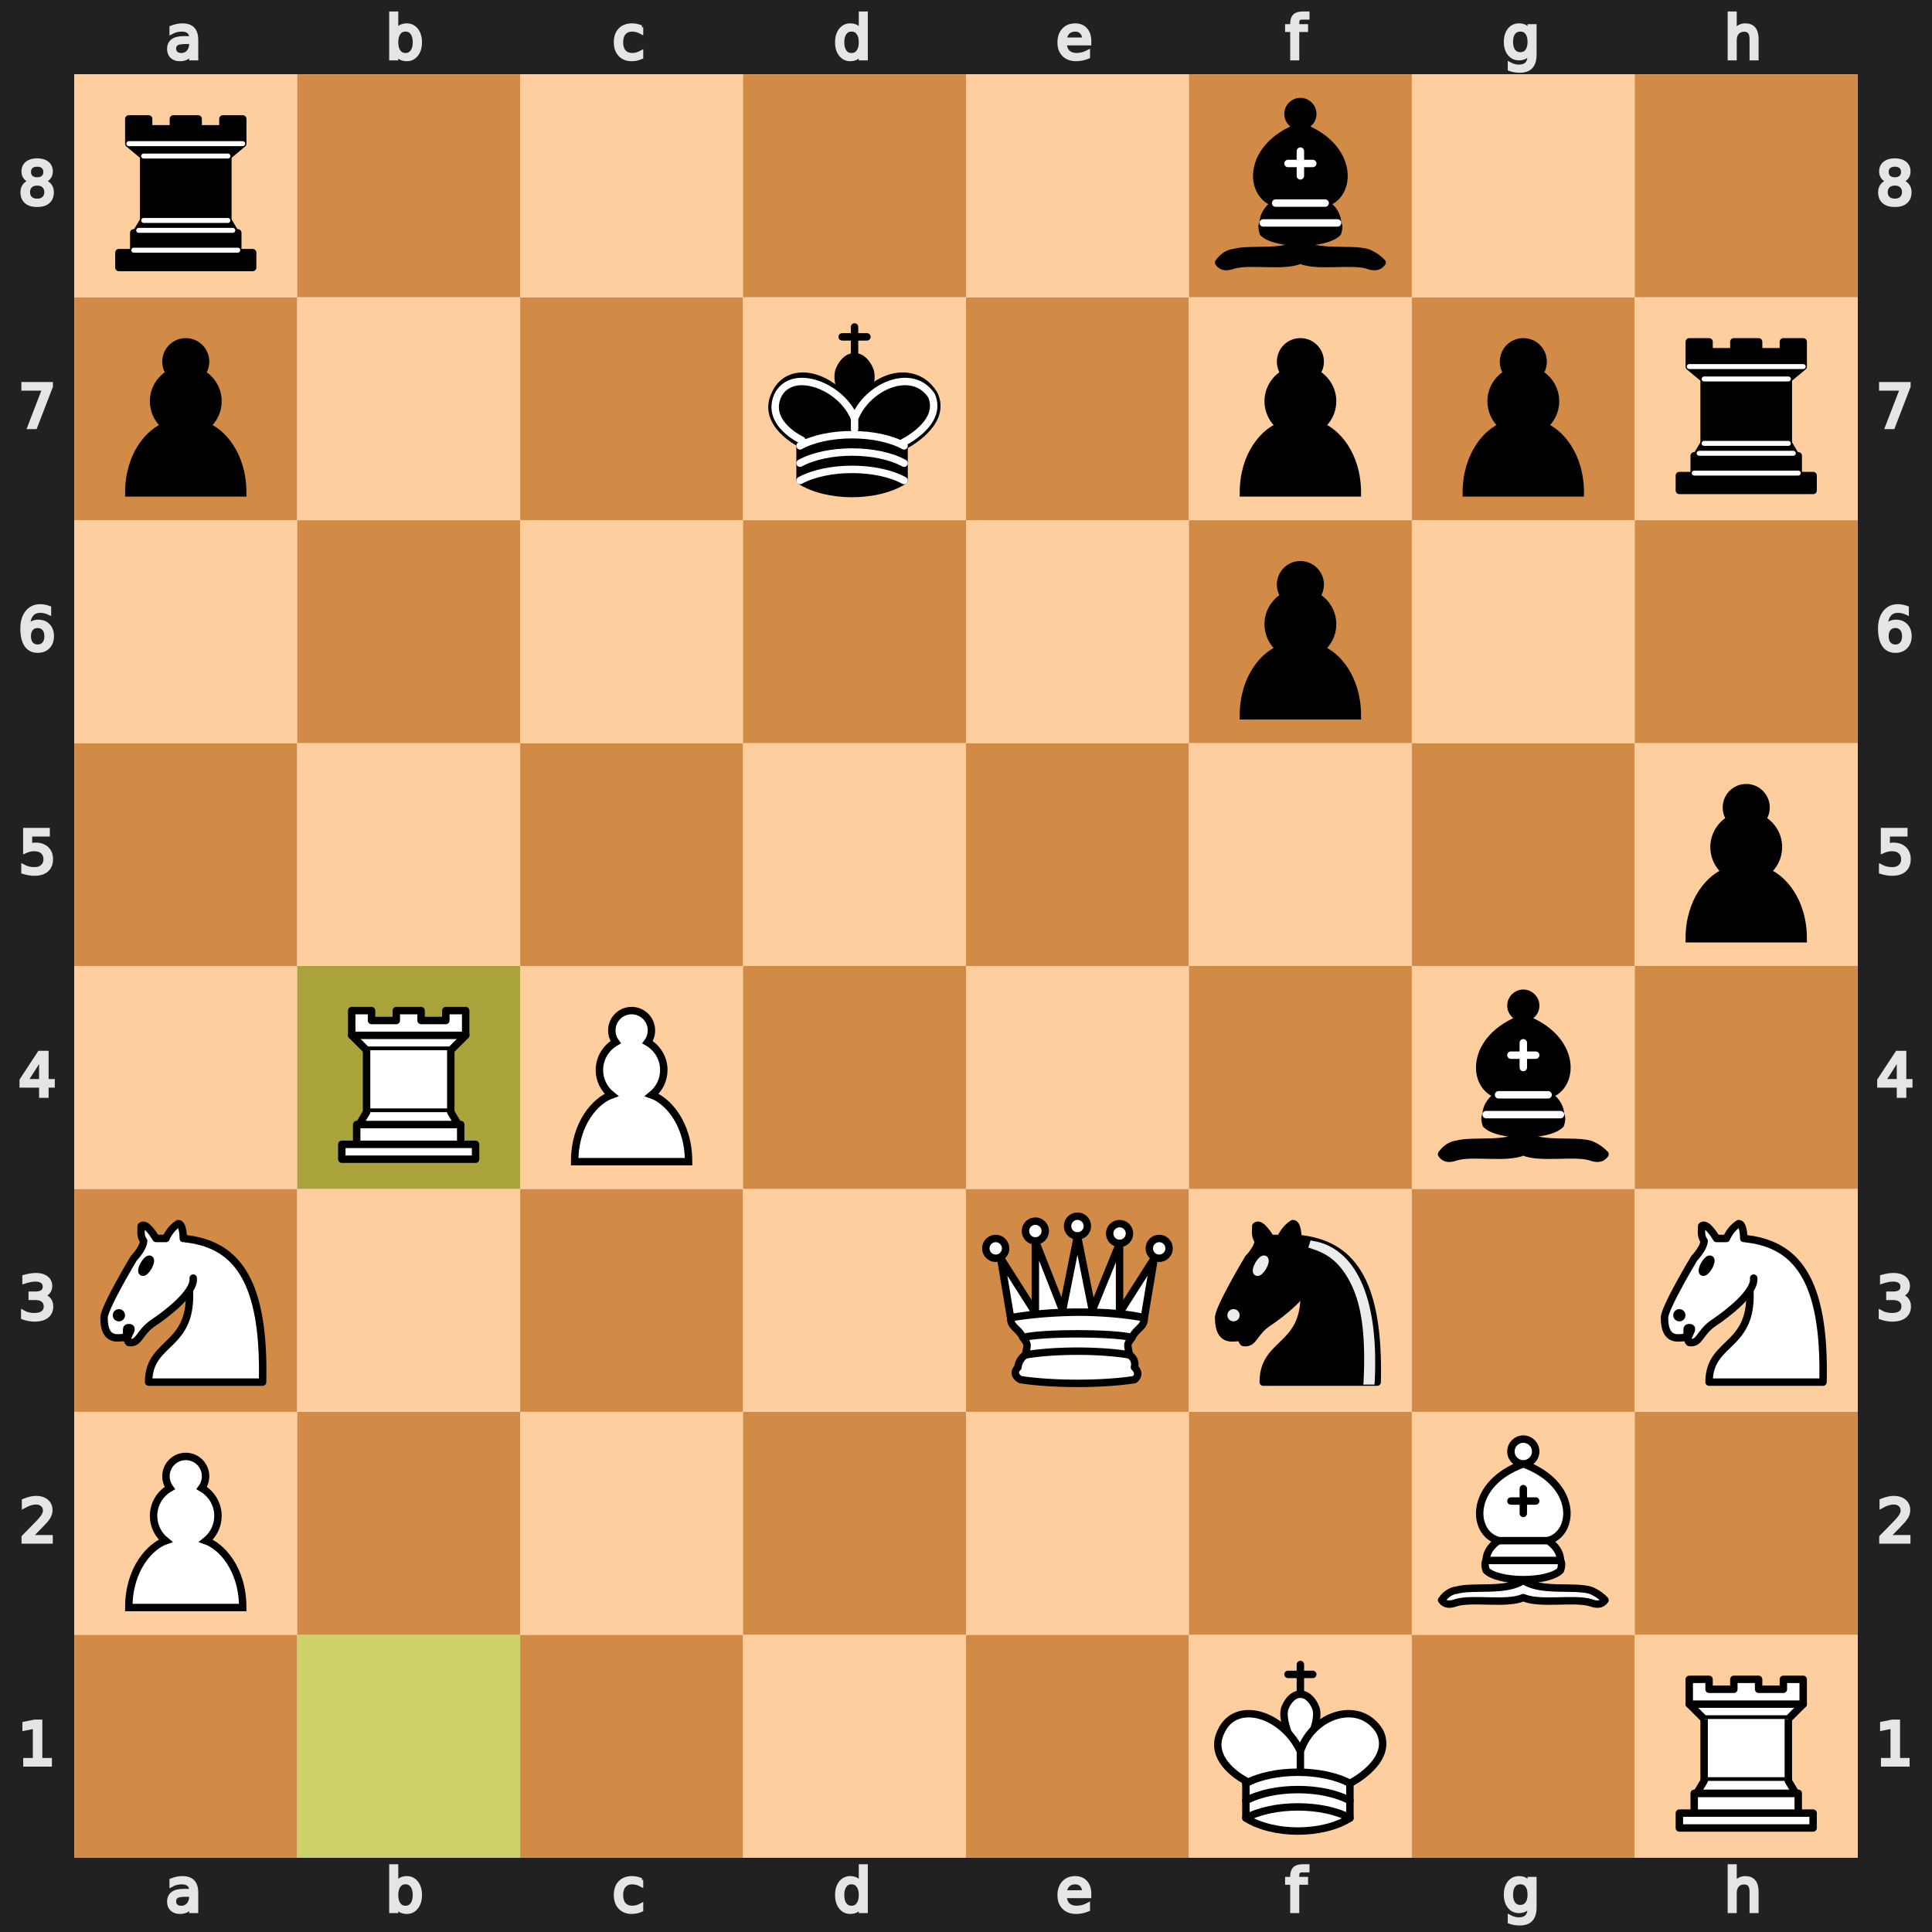
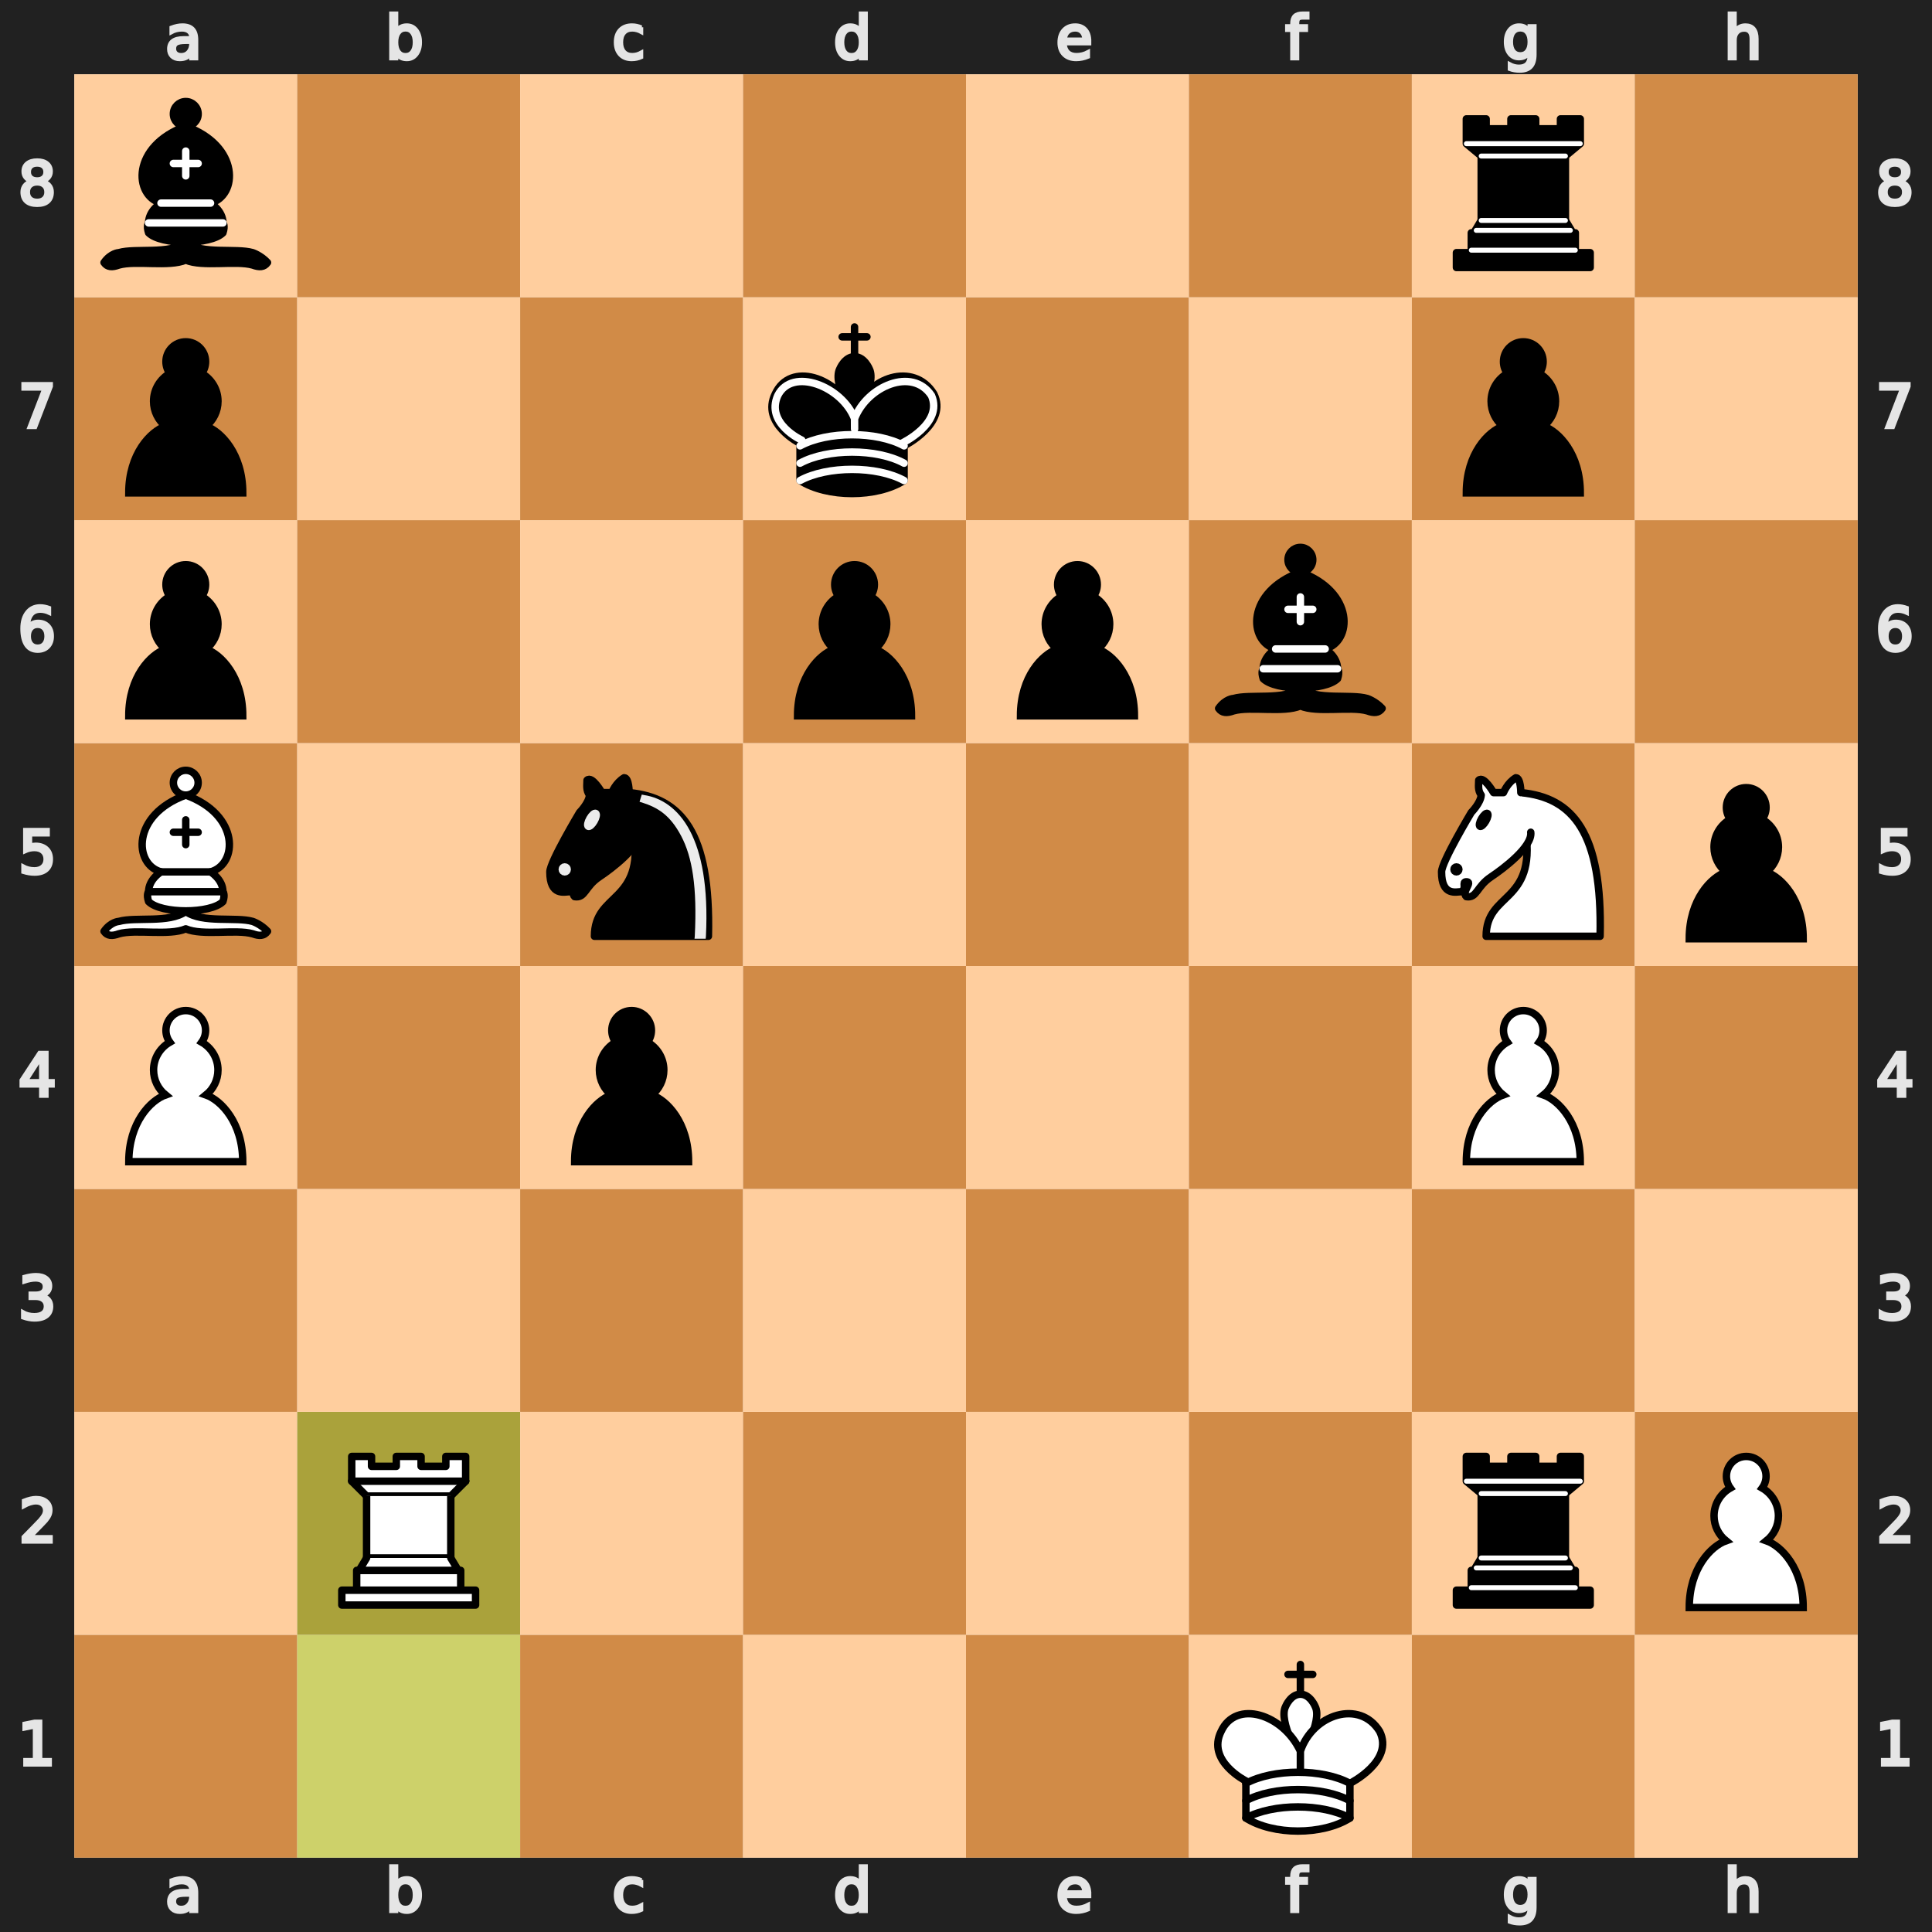
<svg xmlns="http://www.w3.org/2000/svg" xmlns:xlink="http://www.w3.org/1999/xlink" viewBox="0 0 390 390" width="390" height="390">
  <defs>
    <g id="white-pawn" class="white pawn">
      <path d="M22.5 9c-2.21 0-4 1.79-4 4 0 .89.29 1.71.78 2.38C17.33 16.5 16 18.59 16 21c0 2.03.94 3.84 2.41 5.03-3 1.06-7.41 5.55-7.41 13.47h23c0-7.92-4.41-12.41-7.41-13.47 1.47-1.19 2.41-3 2.41-5.03 0-2.41-1.33-4.5-3.28-5.62.49-.67.78-1.49.78-2.38 0-2.21-1.79-4-4-4z" fill="#fff" stroke="#000" stroke-width="1.5" stroke-linecap="round" />
    </g>
    <g id="white-knight" class="white knight" fill="none" fill-rule="evenodd" stroke="#000" stroke-width="1.5" stroke-linecap="round" stroke-linejoin="round">
      <path d="M 22,10 C 32.5,11 38.5,18 38,39 L 15,39 C 15,30 25,32.5 23,18" style="fill:#ffffff; stroke:#000000;" />
      <path d="M 24,18 C 24.38,20.91 18.45,25.37 16,27 C 13,29 13.18,31.34 11,31 C 9.958,30.06 12.41,27.96 11,28 C 10,28 11.19,29.23 10,30 C 9,30 5.997,31 6,26 C 6,24 12,14 12,14 C 12,14 13.89,12.1 14,10.5 C 13.27,9.506 13.5,8.5 13.5,7.5 C 14.5,6.5 16.5,10 16.5,10 L 18.5,10 C 18.5,10 19.28,8.008 21,7 C 22,7 22,10 22,10" style="fill:#ffffff; stroke:#000000;" />
      <path d="M 9.5 25.5 A 0.5 0.5 0 1 1 8.5,25.5 A 0.5 0.5 0 1 1 9.5 25.5 z" style="fill:#000000; stroke:#000000;" />
      <path d="M 15 15.5 A 0.5 1.5 0 1 1 14,15.5 A 0.5 1.5 0 1 1 15 15.5 z" transform="matrix(0.866,0.5,-0.5,0.866,9.693,-5.173)" style="fill:#000000; stroke:#000000;" />
    </g>
    <g id="white-bishop" class="white bishop" fill="none" fill-rule="evenodd" stroke="#000" stroke-width="1.5" stroke-linecap="round" stroke-linejoin="round">
      <g fill="#fff" stroke-linecap="butt">
        <path d="M9 36c3.39-.97 10.11.43 13.5-2 3.39 2.43 10.11 1.03 13.5 2 0 0 1.65.54 3 2-.68.97-1.65.99-3 .5-3.39-.97-10.11.46-13.5-1-3.39 1.46-10.11.03-13.5 1-1.354.49-2.323.47-3-.5 1.354-1.94 3-2 3-2zM15 32c2.5 2.5 12.5 2.5 15 0 .5-1.5 0-2 0-2 0-2.5-2.5-4-2.5-4 5.5-1.5 6-11.5-5-15.5-11 4-10.5 14-5 15.5 0 0-2.5 1.5-2.5 4 0 0-.5.5 0 2zM25 8a2.5 2.5 0 1 1-5 0 2.5 2.5 0 1 1 5 0z" />
      </g>
      <path d="M17.5 26h10M15 30h15m-7.5-14.5v5M20 18h5" stroke-linejoin="miter" />
    </g>
    <g id="white-rook" class="white rook" fill="#fff" fill-rule="evenodd" stroke="#000" stroke-width="1.5" stroke-linecap="round" stroke-linejoin="round">
      <path d="M9 39h27v-3H9v3zM12 36v-4h21v4H12zM11 14V9h4v2h5V9h5v2h5V9h4v5" stroke-linecap="butt" />
      <path d="M34 14l-3 3H14l-3-3" />
      <path d="M31 17v12.5H14V17" stroke-linecap="butt" stroke-linejoin="miter" />
      <path d="M31 29.5l1.5 2.5h-20l1.5-2.5" />
      <path d="M11 14h23" fill="none" stroke-linejoin="miter" />
-     </g>
-     <g id="white-queen" class="white queen" fill="#fff" fill-rule="evenodd" stroke="#000" stroke-width="1.5" stroke-linecap="round" stroke-linejoin="round">
-       <path d="M8 12a2 2 0 1 1-4 0 2 2 0 1 1 4 0zM24.5 7.5a2 2 0 1 1-4 0 2 2 0 1 1 4 0zM41 12a2 2 0 1 1-4 0 2 2 0 1 1 4 0zM16 8.5a2 2 0 1 1-4 0 2 2 0 1 1 4 0zM33 9a2 2 0 1 1-4 0 2 2 0 1 1 4 0z" />
-       <path d="M9 26c8.5-1.5 21-1.5 27 0l2-12-7 11V11l-5.5 13.5-3-15-3 15-5.5-14V25L7 14l2 12zM9 26c0 2 1.5 2 2.5 4 1 1.5 1 1 .5 3.5-1.5 1-1.5 2.5-1.5 2.5-1.5 1.5.5 2.5.5 2.5 6.5 1 16.5 1 23 0 0 0 1.5-1 0-2.5 0 0 .5-1.5-1-2.5-.5-2.5-.5-2 .5-3.5 1-2 2.5-2 2.5-4-8.5-1.5-18.5-1.5-27 0z" stroke-linecap="butt" />
-       <path d="M11.5 30c3.5-1 18.5-1 22 0M12 33.5c6-1 15-1 21 0" fill="none" />
    </g>
    <g id="white-king" class="white king" fill="none" fill-rule="evenodd" stroke="#000" stroke-width="1.5" stroke-linecap="round" stroke-linejoin="round">
      <path d="M22.5 11.63V6M20 8h5" stroke-linejoin="miter" />
      <path d="M22.5 25s4.5-7.5 3-10.5c0 0-1-2.5-3-2.5s-3 2.5-3 2.5c-1.5 3 3 10.5 3 10.5" fill="#fff" stroke-linecap="butt" stroke-linejoin="miter" />
      <path d="M11.5 37c5.5 3.5 15.5 3.5 21 0v-7s9-4.5 6-10.5c-4-6.5-13.5-3.5-16 4V27v-3.5c-3.5-7.5-13-10.5-16-4-3 6 5 10 5 10V37z" fill="#fff" />
      <path d="M11.5 30c5.5-3 15.5-3 21 0m-21 3.5c5.5-3 15.5-3 21 0m-21 3.5c5.5-3 15.5-3 21 0" />
    </g>
    <g id="black-pawn" class="black pawn">
      <path d="M22.5 9c-2.21 0-4 1.79-4 4 0 .89.29 1.71.78 2.38C17.33 16.5 16 18.59 16 21c0 2.03.94 3.84 2.41 5.03-3 1.06-7.41 5.55-7.41 13.47h23c0-7.92-4.41-12.41-7.41-13.47 1.47-1.19 2.41-3 2.41-5.03 0-2.41-1.33-4.5-3.28-5.62.49-.67.78-1.49.78-2.38 0-2.21-1.79-4-4-4z" fill="#000" stroke="#000" stroke-width="1.5" stroke-linecap="round" />
    </g>
    <g id="black-knight" class="black knight" fill="none" fill-rule="evenodd" stroke="#000" stroke-width="1.5" stroke-linecap="round" stroke-linejoin="round">
      <path d="M 22,10 C 32.5,11 38.5,18 38,39 L 15,39 C 15,30 25,32.5 23,18" style="fill:#000000; stroke:#000000;" />
      <path d="M 24,18 C 24.38,20.91 18.45,25.37 16,27 C 13,29 13.18,31.34 11,31 C 9.958,30.06 12.41,27.96 11,28 C 10,28 11.19,29.23 10,30 C 9,30 5.997,31 6,26 C 6,24 12,14 12,14 C 12,14 13.89,12.1 14,10.5 C 13.27,9.506 13.5,8.5 13.5,7.5 C 14.5,6.5 16.5,10 16.5,10 L 18.5,10 C 18.5,10 19.28,8.008 21,7 C 22,7 22,10 22,10" style="fill:#000000; stroke:#000000;" />
      <path d="M 9.5 25.5 A 0.5 0.5 0 1 1 8.5,25.5 A 0.5 0.5 0 1 1 9.5 25.5 z" style="fill:#ececec; stroke:#ececec;" />
      <path d="M 15 15.5 A 0.5 1.5 0 1 1 14,15.5 A 0.5 1.5 0 1 1 15 15.5 z" transform="matrix(0.866,0.5,-0.5,0.866,9.693,-5.173)" style="fill:#ececec; stroke:#ececec;" />
      <path d="M 24.55,10.4 L 24.1,11.85 L 24.6,12 C 27.75,13 30.25,14.49 32.5,18.75 C 34.75,23.01 35.75,29.06 35.25,39 L 35.2,39.5 L 37.45,39.5 L 37.5,39 C 38,28.94 36.62,22.15 34.25,17.66 C 31.88,13.17 28.46,11.02 25.06,10.5 L 24.55,10.4 z " style="fill:#ececec; stroke:none;" />
    </g>
    <g id="black-bishop" class="black bishop" fill="none" fill-rule="evenodd" stroke="#000" stroke-width="1.5" stroke-linecap="round" stroke-linejoin="round">
      <path d="M9 36c3.39-.97 10.11.43 13.5-2 3.39 2.43 10.11 1.03 13.5 2 0 0 1.65.54 3 2-.68.97-1.65.99-3 .5-3.39-.97-10.11.46-13.5-1-3.39 1.46-10.11.03-13.5 1-1.354.49-2.323.47-3-.5 1.354-1.94 3-2 3-2zm6-4c2.5 2.5 12.5 2.5 15 0 .5-1.5 0-2 0-2 0-2.5-2.5-4-2.5-4 5.5-1.5 6-11.5-5-15.5-11 4-10.5 14-5 15.5 0 0-2.5 1.5-2.5 4 0 0-.5.5 0 2zM25 8a2.5 2.5 0 1 1-5 0 2.5 2.5 0 1 1 5 0z" fill="#000" stroke-linecap="butt" />
      <path d="M17.5 26h10M15 30h15m-7.5-14.5v5M20 18h5" stroke="#fff" stroke-linejoin="miter" />
    </g>
    <g id="black-rook" class="black rook" fill="#000" fill-rule="evenodd" stroke="#000" stroke-width="1.5" stroke-linecap="round" stroke-linejoin="round">
      <path d="M9 39h27v-3H9v3zM12.5 32l1.5-2.5h17l1.5 2.5h-20zM12 36v-4h21v4H12z" stroke-linecap="butt" />
      <path d="M14 29.5v-13h17v13H14z" stroke-linecap="butt" stroke-linejoin="miter" />
      <path d="M14 16.5L11 14h23l-3 2.5H14zM11 14V9h4v2h5V9h5v2h5V9h4v5H11z" stroke-linecap="butt" />
      <path d="M12 35.5h21M13 31.5h19M14 29.5h17M14 16.5h17M11 14h23" fill="none" stroke="#fff" stroke-width="1" stroke-linejoin="miter" />
    </g>
    <g id="black-king" class="black king" fill="none" fill-rule="evenodd" stroke="#000" stroke-width="1.5" stroke-linecap="round" stroke-linejoin="round">
      <path d="M22.5 11.63V6" stroke-linejoin="miter" />
      <path d="M22.5 25s4.5-7.5 3-10.5c0 0-1-2.5-3-2.5s-3 2.5-3 2.5c-1.5 3 3 10.5 3 10.5" fill="#000" stroke-linecap="butt" stroke-linejoin="miter" />
      <path d="M11.5 37c5.5 3.5 15.5 3.5 21 0v-7s9-4.5 6-10.5c-4-6.5-13.5-3.5-16 4V27v-3.5c-3.5-7.5-13-10.5-16-4-3 6 5 10 5 10V37z" fill="#000" />
      <path d="M20 8h5" stroke-linejoin="miter" />
      <path d="M32 29.5s8.5-4 6.03-9.65C34.15 14 25 18 22.5 24.5l.01 2.1-.01-2.1C20 18 9.906 14 6.997 19.85c-2.497 5.65 4.853 9 4.853 9M11.5 30c5.5-3 15.5-3 21 0m-21 3.5c5.5-3 15.5-3 21 0m-21 3.5c5.5-3 15.5-3 21 0" stroke="#fff" />
    </g>
  </defs>
  <rect x="7.5" y="7.5" width="375" height="375" fill="none" stroke="#212121" stroke-width="15" />
  <g transform="translate(20, 1) scale(0.75, 0.75)" fill="#e5e5e5" stroke="#e5e5e5">
    <path d="M23.328 10.016q-1.742 0-2.414.398-.672.398-.672 1.36 0 .765.5 1.218.508.445 1.375.445 1.196 0 1.914-.843.727-.852.727-2.258v-.32zm2.867-.594v4.992h-1.437v-1.328q-.492.797-1.227 1.18-.734.375-1.797.375-1.343 0-2.14-.75-.79-.758-.79-2.024 0-1.476.985-2.226.992-.75 2.953-.75h2.016V8.75q0-.992-.656-1.531-.649-.547-1.829-.547-.75 0-1.46.18-.711.18-1.368.539V6.062q.79-.304 1.532-.453.742-.156 1.445-.156 1.898 0 2.836.984.937.985.937 2.985z" />
  </g>
  <g transform="translate(20, 375) scale(0.75, 0.75)" fill="#e5e5e5" stroke="#e5e5e5">
    <path d="M23.328 10.016q-1.742 0-2.414.398-.672.398-.672 1.36 0 .765.5 1.218.508.445 1.375.445 1.196 0 1.914-.843.727-.852.727-2.258v-.32zm2.867-.594v4.992h-1.437v-1.328q-.492.797-1.227 1.18-.734.375-1.797.375-1.343 0-2.14-.75-.79-.758-.79-2.024 0-1.476.985-2.226.992-.75 2.953-.75h2.016V8.75q0-.992-.656-1.531-.649-.547-1.829-.547-.75 0-1.46.18-.711.18-1.368.539V6.062q.79-.304 1.532-.453.742-.156 1.445-.156 1.898 0 2.836.984.937.985.937 2.985z" />
  </g>
  <g transform="translate(65, 1) scale(0.75, 0.75)" fill="#e5e5e5" stroke="#e5e5e5">
    <path d="M24.922 10.047q0-1.586-.656-2.485-.649-.906-1.79-.906-1.14 0-1.796.906-.649.899-.649 2.485 0 1.586.649 2.492.656.898 1.797.898 1.14 0 1.789-.898.656-.906.656-2.492zm-4.89-3.055q.452-.781 1.14-1.156.695-.383 1.656-.383 1.594 0 2.586 1.266 1 1.265 1 3.328 0 2.062-1 3.328-.992 1.266-2.586 1.266-.96 0-1.656-.375-.688-.383-1.14-1.164v1.312h-1.446V2.258h1.445z" />
  </g>
  <g transform="translate(65, 375) scale(0.75, 0.75)" fill="#e5e5e5" stroke="#e5e5e5">
    <path d="M24.922 10.047q0-1.586-.656-2.485-.649-.906-1.79-.906-1.14 0-1.796.906-.649.899-.649 2.485 0 1.586.649 2.492.656.898 1.797.898 1.14 0 1.789-.898.656-.906.656-2.492zm-4.89-3.055q.452-.781 1.14-1.156.695-.383 1.656-.383 1.594 0 2.586 1.266 1 1.265 1 3.328 0 2.062-1 3.328-.992 1.266-2.586 1.266-.96 0-1.656-.375-.688-.383-1.14-1.164v1.312h-1.446V2.258h1.445z" />
  </g>
  <g transform="translate(110, 1) scale(0.75, 0.75)" fill="#e5e5e5" stroke="#e5e5e5">
    <path d="M25.96 6v1.344q-.608-.336-1.226-.5-.609-.172-1.234-.172-1.398 0-2.172.89-.773.883-.773 2.485 0 1.601.773 2.492.774.883 2.172.883.625 0 1.234-.164.618-.172 1.227-.508v1.328q-.602.281-1.25.422-.64.14-1.367.14-1.977 0-3.14-1.242-1.165-1.242-1.165-3.351 0-2.14 1.172-3.367 1.18-1.227 3.227-1.227.664 0 1.296.14.633.134 1.227.407z" />
  </g>
  <g transform="translate(110, 375) scale(0.75, 0.75)" fill="#e5e5e5" stroke="#e5e5e5">
    <path d="M25.96 6v1.344q-.608-.336-1.226-.5-.609-.172-1.234-.172-1.398 0-2.172.89-.773.883-.773 2.485 0 1.601.773 2.492.774.883 2.172.883.625 0 1.234-.164.618-.172 1.227-.508v1.328q-.602.281-1.25.422-.64.14-1.367.14-1.977 0-3.14-1.242-1.165-1.242-1.165-3.351 0-2.14 1.172-3.367 1.18-1.227 3.227-1.227.664 0 1.296.14.633.134 1.227.407z" />
  </g>
  <g transform="translate(155, 1) scale(0.75, 0.75)" fill="#e5e5e5" stroke="#e5e5e5">
    <path d="M24.973 6.992V2.258h1.437v12.156h-1.437v-1.312q-.453.78-1.149 1.164-.687.375-1.656.375-1.586 0-2.586-1.266-.992-1.266-.992-3.328 0-2.063.992-3.328 1-1.266 2.586-1.266.969 0 1.656.383.696.375 1.149 1.156zm-4.899 3.055q0 1.586.649 2.492.656.898 1.797.898 1.14 0 1.796-.898.657-.906.657-2.492 0-1.586-.657-2.485-.656-.906-1.796-.906-1.141 0-1.797.906-.649.899-.649 2.485z" />
  </g>
  <g transform="translate(155, 375) scale(0.75, 0.75)" fill="#e5e5e5" stroke="#e5e5e5">
    <path d="M24.973 6.992V2.258h1.437v12.156h-1.437v-1.312q-.453.78-1.149 1.164-.687.375-1.656.375-1.586 0-2.586-1.266-.992-1.266-.992-3.328 0-2.063.992-3.328 1-1.266 2.586-1.266.969 0 1.656.383.696.375 1.149 1.156zm-4.899 3.055q0 1.586.649 2.492.656.898 1.797.898 1.14 0 1.796-.898.657-.906.657-2.492 0-1.586-.657-2.485-.656-.906-1.796-.906-1.141 0-1.797.906-.649.899-.649 2.485z" />
  </g>
  <g transform="translate(200, 1) scale(0.75, 0.75)" fill="#e5e5e5" stroke="#e5e5e5">
    <path d="M26.555 9.68v.703h-6.61q.094 1.484.89 2.265.806.774 2.235.774.828 0 1.602-.203.781-.203 1.547-.61v1.36q-.774.328-1.586.5-.813.172-1.649.172-2.093 0-3.32-1.22-1.219-1.218-1.219-3.296 0-2.148 1.157-3.406 1.164-1.266 3.132-1.266 1.766 0 2.79 1.14 1.03 1.134 1.03 3.087zm-1.438-.422q-.015-1.18-.664-1.883-.64-.703-1.703-.703-1.203 0-1.93.68-.718.68-.828 1.914z" />
  </g>
  <g transform="translate(200, 375) scale(0.75, 0.75)" fill="#e5e5e5" stroke="#e5e5e5">
    <path d="M26.555 9.68v.703h-6.61q.094 1.484.89 2.265.806.774 2.235.774.828 0 1.602-.203.781-.203 1.547-.61v1.36q-.774.328-1.586.5-.813.172-1.649.172-2.093 0-3.32-1.22-1.219-1.218-1.219-3.296 0-2.148 1.157-3.406 1.164-1.266 3.132-1.266 1.766 0 2.79 1.14 1.03 1.134 1.03 3.087zm-1.438-.422q-.015-1.18-.664-1.883-.64-.703-1.703-.703-1.203 0-1.93.68-.718.68-.828 1.914z" />
  </g>
  <g transform="translate(245, 1) scale(0.75, 0.75)" fill="#e5e5e5" stroke="#e5e5e5">
    <path d="M25.285 2.258v1.195H23.91q-.773 0-1.078.313-.297.312-.297 1.125v.773h2.367v1.117h-2.367v7.633H21.09V6.781h-1.375V5.664h1.375v-.61q0-1.46.68-2.124.68-.672 2.156-.672z" />
  </g>
  <g transform="translate(245, 375) scale(0.75, 0.75)" fill="#e5e5e5" stroke="#e5e5e5">
    <path d="M25.285 2.258v1.195H23.91q-.773 0-1.078.313-.297.312-.297 1.125v.773h2.367v1.117h-2.367v7.633H21.09V6.781h-1.375V5.664h1.375v-.61q0-1.46.68-2.124.68-.672 2.156-.672z" />
  </g>
  <g transform="translate(290, 1) scale(0.75, 0.75)" fill="#e5e5e5" stroke="#e5e5e5">
    <path d="M24.973 9.937q0-1.562-.649-2.421-.64-.86-1.804-.86-1.157 0-1.805.86-.64.859-.64 2.421 0 1.555.64 2.415.648.859 1.805.859 1.164 0 1.804-.86.649-.859.649-2.414zm1.437 3.391q0 2.234-.992 3.32-.992 1.094-3.04 1.094-.757 0-1.429-.117-.672-.11-1.304-.344v-1.398q.632.344 1.25.508.617.164 1.257.164 1.414 0 2.118-.743.703-.734.703-2.226v-.711q-.446.773-1.141 1.156-.695.383-1.664.383-1.61 0-2.594-1.227-.984-1.226-.984-3.25 0-2.03.984-3.257.985-1.227 2.594-1.227.969 0 1.664.383t1.14 1.156V5.664h1.438z" />
  </g>
  <g transform="translate(290, 375) scale(0.75, 0.75)" fill="#e5e5e5" stroke="#e5e5e5">
    <path d="M24.973 9.937q0-1.562-.649-2.421-.64-.86-1.804-.86-1.157 0-1.805.86-.64.859-.64 2.421 0 1.555.64 2.415.648.859 1.805.859 1.164 0 1.804-.86.649-.859.649-2.414zm1.437 3.391q0 2.234-.992 3.32-.992 1.094-3.04 1.094-.757 0-1.429-.117-.672-.11-1.304-.344v-1.398q.632.344 1.25.508.617.164 1.257.164 1.414 0 2.118-.743.703-.734.703-2.226v-.711q-.446.773-1.141 1.156-.695.383-1.664.383-1.61 0-2.594-1.227-.984-1.226-.984-3.25 0-2.03.984-3.257.985-1.227 2.594-1.227.969 0 1.664.383t1.14 1.156V5.664h1.438z" />
  </g>
  <g transform="translate(335, 1) scale(0.75, 0.75)" fill="#e5e5e5" stroke="#e5e5e5">
    <path d="M26.164 9.133v5.281h-1.437V9.18q0-1.243-.485-1.86-.484-.617-1.453-.617-1.164 0-1.836.742-.672.742-.672 2.024v4.945h-1.445V2.258h1.445v4.765q.516-.789 1.211-1.18.703-.39 1.617-.39 1.508 0 2.282.938.773.93.773 2.742z" />
  </g>
  <g transform="translate(335, 375) scale(0.75, 0.75)" fill="#e5e5e5" stroke="#e5e5e5">
    <path d="M26.164 9.133v5.281h-1.437V9.18q0-1.243-.485-1.86-.484-.617-1.453-.617-1.164 0-1.836.742-.672.742-.672 2.024v4.945h-1.445V2.258h1.445v4.765q.516-.789 1.211-1.18.703-.39 1.617-.39 1.508 0 2.282.938.773.93.773 2.742z" />
  </g>
  <g transform="translate(0, 335) scale(0.75, 0.75)" fill="#e5e5e5" stroke="#e5e5e5">
    <path d="M6.754 26.996h2.578v-8.898l-2.805.562v-1.437l2.79-.563h1.578v10.336h2.578v1.328h-6.72z" />
  </g>
  <g transform="translate(375, 335) scale(0.75, 0.75)" fill="#e5e5e5" stroke="#e5e5e5">
    <path d="M6.754 26.996h2.578v-8.898l-2.805.562v-1.437l2.79-.563h1.578v10.336h2.578v1.328h-6.72z" />
  </g>
  <g transform="translate(0, 290) scale(0.75, 0.75)" fill="#e5e5e5" stroke="#e5e5e5">
    <path d="M8.195 26.996h5.508v1.328H6.297v-1.328q.898-.93 2.445-2.492 1.555-1.57 1.953-2.024.758-.851 1.055-1.437.305-.594.305-1.164 0-.93-.657-1.516-.648-.586-1.695-.586-.742 0-1.57.258-.82.258-1.758.781v-1.593q.953-.383 1.781-.578.828-.196 1.516-.196 1.812 0 2.89.906 1.079.907 1.079 2.422 0 .72-.274 1.368-.265.64-.976 1.515-.196.227-1.243 1.313-1.046 1.078-2.953 3.023z" />
  </g>
  <g transform="translate(375, 290) scale(0.75, 0.75)" fill="#e5e5e5" stroke="#e5e5e5">
    <path d="M8.195 26.996h5.508v1.328H6.297v-1.328q.898-.93 2.445-2.492 1.555-1.57 1.953-2.024.758-.851 1.055-1.437.305-.594.305-1.164 0-.93-.657-1.516-.648-.586-1.695-.586-.742 0-1.57.258-.82.258-1.758.781v-1.593q.953-.383 1.781-.578.828-.196 1.516-.196 1.812 0 2.89.906 1.079.907 1.079 2.422 0 .72-.274 1.368-.265.64-.976 1.515-.196.227-1.243 1.313-1.046 1.078-2.953 3.023z" />
  </g>
  <g transform="translate(0, 245) scale(0.75, 0.75)" fill="#e5e5e5" stroke="#e5e5e5">
    <path d="M11.434 22.035q1.132.242 1.765 1.008.64.766.64 1.89 0 1.727-1.187 2.672-1.187.946-3.375.946-.734 0-1.515-.149-.774-.14-1.602-.43V26.45q.656.383 1.438.578.78.196 1.632.196 1.485 0 2.258-.586.782-.586.782-1.703 0-1.032-.727-1.61-.719-.586-2.008-.586h-1.36v-1.297h1.423q1.164 0 1.78-.46.618-.47.618-1.344 0-.899-.64-1.375-.633-.485-1.82-.485-.65 0-1.391.141-.743.14-1.633.437V16.95q.898-.25 1.68-.375.788-.125 1.484-.125 1.797 0 2.844.82 1.046.813 1.046 2.204 0 .968-.554 1.64-.555.664-1.578.922z" />
  </g>
  <g transform="translate(375, 245) scale(0.75, 0.75)" fill="#e5e5e5" stroke="#e5e5e5">
    <path d="M11.434 22.035q1.132.242 1.765 1.008.64.766.64 1.89 0 1.727-1.187 2.672-1.187.946-3.375.946-.734 0-1.515-.149-.774-.14-1.602-.43V26.45q.656.383 1.438.578.78.196 1.632.196 1.485 0 2.258-.586.782-.586.782-1.703 0-1.032-.727-1.61-.719-.586-2.008-.586h-1.36v-1.297h1.423q1.164 0 1.78-.46.618-.47.618-1.344 0-.899-.64-1.375-.633-.485-1.82-.485-.65 0-1.391.141-.743.14-1.633.437V16.95q.898-.25 1.68-.375.788-.125 1.484-.125 1.797 0 2.844.82 1.046.813 1.046 2.204 0 .968-.554 1.64-.555.664-1.578.922z" />
  </g>
  <g transform="translate(0, 200) scale(0.75, 0.75)" fill="#e5e5e5" stroke="#e5e5e5">
    <path d="M11.016 18.035L7.03 24.262h3.985zm-.414-1.375h1.984v7.602h1.664v1.312h-1.664v2.75h-1.57v-2.75H5.75v-1.523z" />
  </g>
  <g transform="translate(375, 200) scale(0.75, 0.75)" fill="#e5e5e5" stroke="#e5e5e5">
    <path d="M11.016 18.035L7.03 24.262h3.985zm-.414-1.375h1.984v7.602h1.664v1.312h-1.664v2.75h-1.57v-2.75H5.75v-1.523z" />
  </g>
  <g transform="translate(0, 155) scale(0.75, 0.75)" fill="#e5e5e5" stroke="#e5e5e5">
    <path d="M6.719 16.66h6.195v1.328h-4.75v2.86q.344-.118.688-.172.343-.063.687-.063 1.953 0 3.094 1.07 1.14 1.07 1.14 2.899 0 1.883-1.171 2.93-1.172 1.039-3.305 1.039-.735 0-1.5-.125-.758-.125-1.57-.375v-1.586q.703.383 1.453.57.75.188 1.586.188 1.351 0 2.14-.711.79-.711.79-1.93 0-1.219-.79-1.93-.789-.71-2.14-.71-.633 0-1.266.14-.625.14-1.281.438z" />
  </g>
  <g transform="translate(375, 155) scale(0.75, 0.75)" fill="#e5e5e5" stroke="#e5e5e5">
    <path d="M6.719 16.66h6.195v1.328h-4.75v2.86q.344-.118.688-.172.343-.063.687-.063 1.953 0 3.094 1.07 1.14 1.07 1.14 2.899 0 1.883-1.171 2.93-1.172 1.039-3.305 1.039-.735 0-1.5-.125-.758-.125-1.57-.375v-1.586q.703.383 1.453.57.75.188 1.586.188 1.351 0 2.14-.711.79-.711.79-1.93 0-1.219-.79-1.93-.789-.71-2.14-.71-.633 0-1.266.14-.625.14-1.281.438z" />
  </g>
  <g transform="translate(0, 110) scale(0.75, 0.75)" fill="#e5e5e5" stroke="#e5e5e5">
    <path d="M10.137 21.863q-1.063 0-1.688.727-.617.726-.617 1.992 0 1.258.617 1.992.625.727 1.688.727 1.062 0 1.68-.727.624-.734.624-1.992 0-1.266-.625-1.992-.617-.727-1.68-.727zm3.133-4.945v1.437q-.594-.28-1.204-.43-.601-.148-1.195-.148-1.562 0-2.39 1.055-.82 1.055-.938 3.188.46-.68 1.156-1.04.696-.367 1.531-.367 1.758 0 2.774 1.07 1.023 1.063 1.023 2.899 0 1.797-1.062 2.883-1.063 1.086-2.828 1.086-2.024 0-3.094-1.547-1.07-1.555-1.07-4.5 0-2.766 1.312-4.406 1.313-1.649 3.524-1.649.593 0 1.195.117.61.118 1.266.352z" />
  </g>
  <g transform="translate(375, 110) scale(0.75, 0.75)" fill="#e5e5e5" stroke="#e5e5e5">
    <path d="M10.137 21.863q-1.063 0-1.688.727-.617.726-.617 1.992 0 1.258.617 1.992.625.727 1.688.727 1.062 0 1.68-.727.624-.734.624-1.992 0-1.266-.625-1.992-.617-.727-1.68-.727zm3.133-4.945v1.437q-.594-.28-1.204-.43-.601-.148-1.195-.148-1.562 0-2.39 1.055-.82 1.055-.938 3.188.46-.68 1.156-1.04.696-.367 1.531-.367 1.758 0 2.774 1.07 1.023 1.063 1.023 2.899 0 1.797-1.062 2.883-1.063 1.086-2.828 1.086-2.024 0-3.094-1.547-1.07-1.555-1.07-4.5 0-2.766 1.312-4.406 1.313-1.649 3.524-1.649.593 0 1.195.117.61.118 1.266.352z" />
  </g>
  <g transform="translate(0, 65) scale(0.75, 0.75)" fill="#e5e5e5" stroke="#e5e5e5">
    <path d="M6.25 16.66h7.5v.672L9.516 28.324H7.867l3.985-10.336H6.25z" />
  </g>
  <g transform="translate(375, 65) scale(0.75, 0.75)" fill="#e5e5e5" stroke="#e5e5e5">
    <path d="M6.25 16.66h7.5v.672L9.516 28.324H7.867l3.985-10.336H6.25z" />
  </g>
  <g transform="translate(0, 20) scale(0.75, 0.75)" fill="#e5e5e5" stroke="#e5e5e5">
    <path d="M10 22.785q-1.125 0-1.773.602-.641.601-.641 1.656t.64 1.656q.649.602 1.774.602t1.773-.602q.649-.61.649-1.656 0-1.055-.649-1.656-.64-.602-1.773-.602zm-1.578-.672q-1.016-.25-1.586-.945-.563-.695-.563-1.695 0-1.399.993-2.211 1-.813 2.734-.813 1.742 0 2.734.813.993.812.993 2.21 0 1-.57 1.696-.563.695-1.571.945 1.14.266 1.773 1.04.641.773.641 1.89 0 1.695-1.04 2.602-1.03.906-2.96.906t-2.969-.906Q6 26.738 6 25.043q0-1.117.64-1.89.641-.774 1.782-1.04zm-.578-2.492q0 .906.562 1.414.57.508 1.594.508 1.016 0 1.586-.508.578-.508.578-1.414 0-.906-.578-1.414-.57-.508-1.586-.508-1.023 0-1.594.508-.562.508-.562 1.414z" />
  </g>
  <g transform="translate(375, 20) scale(0.75, 0.75)" fill="#e5e5e5" stroke="#e5e5e5">
    <path d="M10 22.785q-1.125 0-1.773.602-.641.601-.641 1.656t.64 1.656q.649.602 1.774.602t1.773-.602q.649-.61.649-1.656 0-1.055-.649-1.656-.64-.602-1.773-.602zm-1.578-.672q-1.016-.25-1.586-.945-.563-.695-.563-1.695 0-1.399.993-2.211 1-.813 2.734-.813 1.742 0 2.734.813.993.812.993 2.21 0 1-.57 1.696-.563.695-1.571.945 1.14.266 1.773 1.04.641.773.641 1.89 0 1.695-1.04 2.602-1.03.906-2.96.906t-2.969-.906Q6 26.738 6 25.043q0-1.117.64-1.89.641-.774 1.782-1.04zm-.578-2.492q0 .906.562 1.414.57.508 1.594.508 1.016 0 1.586-.508.578-.508.578-1.414 0-.906-.578-1.414-.57-.508-1.586-.508-1.023 0-1.594.508-.562.508-.562 1.414z" />
  </g>
  <rect x="15" y="330" width="45" height="45" class="square dark a1" stroke="none" fill="#d18b47" />
  <rect x="60" y="330" width="45" height="45" class="square light lastmove b1" stroke="none" fill="#cdd16a" />
  <rect x="105" y="330" width="45" height="45" class="square dark c1" stroke="none" fill="#d18b47" />
  <rect x="150" y="330" width="45" height="45" class="square light d1" stroke="none" fill="#ffce9e" />
  <rect x="195" y="330" width="45" height="45" class="square dark e1" stroke="none" fill="#d18b47" />
  <rect x="240" y="330" width="45" height="45" class="square light f1" stroke="none" fill="#ffce9e" />
  <rect x="285" y="330" width="45" height="45" class="square dark g1" stroke="none" fill="#d18b47" />
  <rect x="330" y="330" width="45" height="45" class="square light h1" stroke="none" fill="#ffce9e" />
  <rect x="15" y="285" width="45" height="45" class="square light a2" stroke="none" fill="#ffce9e" />
-   <rect x="60" y="285" width="45" height="45" class="square dark b2" stroke="none" fill="#d18b47" />
+   <rect x="60" y="285" width="45" height="45" class="square dark lastmove b2" stroke="none" fill="#aaa23b" />
  <rect x="105" y="285" width="45" height="45" class="square light c2" stroke="none" fill="#ffce9e" />
  <rect x="150" y="285" width="45" height="45" class="square dark d2" stroke="none" fill="#d18b47" />
  <rect x="195" y="285" width="45" height="45" class="square light e2" stroke="none" fill="#ffce9e" />
  <rect x="240" y="285" width="45" height="45" class="square dark f2" stroke="none" fill="#d18b47" />
  <rect x="285" y="285" width="45" height="45" class="square light g2" stroke="none" fill="#ffce9e" />
  <rect x="330" y="285" width="45" height="45" class="square dark h2" stroke="none" fill="#d18b47" />
  <rect x="15" y="240" width="45" height="45" class="square dark a3" stroke="none" fill="#d18b47" />
  <rect x="60" y="240" width="45" height="45" class="square light b3" stroke="none" fill="#ffce9e" />
  <rect x="105" y="240" width="45" height="45" class="square dark c3" stroke="none" fill="#d18b47" />
  <rect x="150" y="240" width="45" height="45" class="square light d3" stroke="none" fill="#ffce9e" />
  <rect x="195" y="240" width="45" height="45" class="square dark e3" stroke="none" fill="#d18b47" />
  <rect x="240" y="240" width="45" height="45" class="square light f3" stroke="none" fill="#ffce9e" />
  <rect x="285" y="240" width="45" height="45" class="square dark g3" stroke="none" fill="#d18b47" />
  <rect x="330" y="240" width="45" height="45" class="square light h3" stroke="none" fill="#ffce9e" />
  <rect x="15" y="195" width="45" height="45" class="square light a4" stroke="none" fill="#ffce9e" />
-   <rect x="60" y="195" width="45" height="45" class="square dark lastmove b4" stroke="none" fill="#aaa23b" />
+   <rect x="60" y="195" width="45" height="45" class="square dark b4" stroke="none" fill="#d18b47" />
  <rect x="105" y="195" width="45" height="45" class="square light c4" stroke="none" fill="#ffce9e" />
  <rect x="150" y="195" width="45" height="45" class="square dark d4" stroke="none" fill="#d18b47" />
  <rect x="195" y="195" width="45" height="45" class="square light e4" stroke="none" fill="#ffce9e" />
  <rect x="240" y="195" width="45" height="45" class="square dark f4" stroke="none" fill="#d18b47" />
  <rect x="285" y="195" width="45" height="45" class="square light g4" stroke="none" fill="#ffce9e" />
  <rect x="330" y="195" width="45" height="45" class="square dark h4" stroke="none" fill="#d18b47" />
  <rect x="15" y="150" width="45" height="45" class="square dark a5" stroke="none" fill="#d18b47" />
  <rect x="60" y="150" width="45" height="45" class="square light b5" stroke="none" fill="#ffce9e" />
  <rect x="105" y="150" width="45" height="45" class="square dark c5" stroke="none" fill="#d18b47" />
  <rect x="150" y="150" width="45" height="45" class="square light d5" stroke="none" fill="#ffce9e" />
  <rect x="195" y="150" width="45" height="45" class="square dark e5" stroke="none" fill="#d18b47" />
  <rect x="240" y="150" width="45" height="45" class="square light f5" stroke="none" fill="#ffce9e" />
  <rect x="285" y="150" width="45" height="45" class="square dark g5" stroke="none" fill="#d18b47" />
  <rect x="330" y="150" width="45" height="45" class="square light h5" stroke="none" fill="#ffce9e" />
  <rect x="15" y="105" width="45" height="45" class="square light a6" stroke="none" fill="#ffce9e" />
  <rect x="60" y="105" width="45" height="45" class="square dark b6" stroke="none" fill="#d18b47" />
  <rect x="105" y="105" width="45" height="45" class="square light c6" stroke="none" fill="#ffce9e" />
  <rect x="150" y="105" width="45" height="45" class="square dark d6" stroke="none" fill="#d18b47" />
  <rect x="195" y="105" width="45" height="45" class="square light e6" stroke="none" fill="#ffce9e" />
  <rect x="240" y="105" width="45" height="45" class="square dark f6" stroke="none" fill="#d18b47" />
  <rect x="285" y="105" width="45" height="45" class="square light g6" stroke="none" fill="#ffce9e" />
  <rect x="330" y="105" width="45" height="45" class="square dark h6" stroke="none" fill="#d18b47" />
  <rect x="15" y="60" width="45" height="45" class="square dark a7" stroke="none" fill="#d18b47" />
  <rect x="60" y="60" width="45" height="45" class="square light b7" stroke="none" fill="#ffce9e" />
  <rect x="105" y="60" width="45" height="45" class="square dark c7" stroke="none" fill="#d18b47" />
  <rect x="150" y="60" width="45" height="45" class="square light d7" stroke="none" fill="#ffce9e" />
  <rect x="195" y="60" width="45" height="45" class="square dark e7" stroke="none" fill="#d18b47" />
  <rect x="240" y="60" width="45" height="45" class="square light f7" stroke="none" fill="#ffce9e" />
  <rect x="285" y="60" width="45" height="45" class="square dark g7" stroke="none" fill="#d18b47" />
  <rect x="330" y="60" width="45" height="45" class="square light h7" stroke="none" fill="#ffce9e" />
  <rect x="15" y="15" width="45" height="45" class="square light a8" stroke="none" fill="#ffce9e" />
  <rect x="60" y="15" width="45" height="45" class="square dark b8" stroke="none" fill="#d18b47" />
  <rect x="105" y="15" width="45" height="45" class="square light c8" stroke="none" fill="#ffce9e" />
  <rect x="150" y="15" width="45" height="45" class="square dark d8" stroke="none" fill="#d18b47" />
  <rect x="195" y="15" width="45" height="45" class="square light e8" stroke="none" fill="#ffce9e" />
  <rect x="240" y="15" width="45" height="45" class="square dark f8" stroke="none" fill="#d18b47" />
  <rect x="285" y="15" width="45" height="45" class="square light g8" stroke="none" fill="#ffce9e" />
  <rect x="330" y="15" width="45" height="45" class="square dark h8" stroke="none" fill="#d18b47" />
  <use href="#white-king" xlink:href="#white-king" transform="translate(240, 330)" />
-   <use href="#white-rook" xlink:href="#white-rook" transform="translate(330, 330)" />
-   <use href="#white-pawn" xlink:href="#white-pawn" transform="translate(15, 285)" />
-   <use href="#white-bishop" xlink:href="#white-bishop" transform="translate(285, 285)" />
-   <use href="#white-knight" xlink:href="#white-knight" transform="translate(15, 240)" />
-   <use href="#white-queen" xlink:href="#white-queen" transform="translate(195, 240)" />
-   <use href="#black-knight" xlink:href="#black-knight" transform="translate(240, 240)" />
-   <use href="#white-knight" xlink:href="#white-knight" transform="translate(330, 240)" />
-   <use href="#white-rook" xlink:href="#white-rook" transform="translate(60, 195)" />
-   <use href="#white-pawn" xlink:href="#white-pawn" transform="translate(105, 195)" />
-   <use href="#black-bishop" xlink:href="#black-bishop" transform="translate(285, 195)" />
+   <use href="#white-rook" xlink:href="#white-rook" transform="translate(60, 285)" />
+   <use href="#black-rook" xlink:href="#black-rook" transform="translate(285, 285)" />
+   <use href="#white-pawn" xlink:href="#white-pawn" transform="translate(330, 285)" />
+   <use href="#white-pawn" xlink:href="#white-pawn" transform="translate(15, 195)" />
+   <use href="#black-pawn" xlink:href="#black-pawn" transform="translate(105, 195)" />
+   <use href="#white-pawn" xlink:href="#white-pawn" transform="translate(285, 195)" />
+   <use href="#white-bishop" xlink:href="#white-bishop" transform="translate(15, 150)" />
+   <use href="#black-knight" xlink:href="#black-knight" transform="translate(105, 150)" />
+   <use href="#white-knight" xlink:href="#white-knight" transform="translate(285, 150)" />
  <use href="#black-pawn" xlink:href="#black-pawn" transform="translate(330, 150)" />
-   <use href="#black-pawn" xlink:href="#black-pawn" transform="translate(240, 105)" />
+   <use href="#black-pawn" xlink:href="#black-pawn" transform="translate(15, 105)" />
+   <use href="#black-pawn" xlink:href="#black-pawn" transform="translate(150, 105)" />
+   <use href="#black-pawn" xlink:href="#black-pawn" transform="translate(195, 105)" />
+   <use href="#black-bishop" xlink:href="#black-bishop" transform="translate(240, 105)" />
  <use href="#black-pawn" xlink:href="#black-pawn" transform="translate(15, 60)" />
  <use href="#black-king" xlink:href="#black-king" transform="translate(150, 60)" />
-   <use href="#black-pawn" xlink:href="#black-pawn" transform="translate(240, 60)" />
  <use href="#black-pawn" xlink:href="#black-pawn" transform="translate(285, 60)" />
-   <use href="#black-rook" xlink:href="#black-rook" transform="translate(330, 60)" />
-   <use href="#black-rook" xlink:href="#black-rook" transform="translate(15, 15)" />
-   <use href="#black-bishop" xlink:href="#black-bishop" transform="translate(240, 15)" />
+   <use href="#black-bishop" xlink:href="#black-bishop" transform="translate(15, 15)" />
+   <use href="#black-rook" xlink:href="#black-rook" transform="translate(285, 15)" />
</svg>
